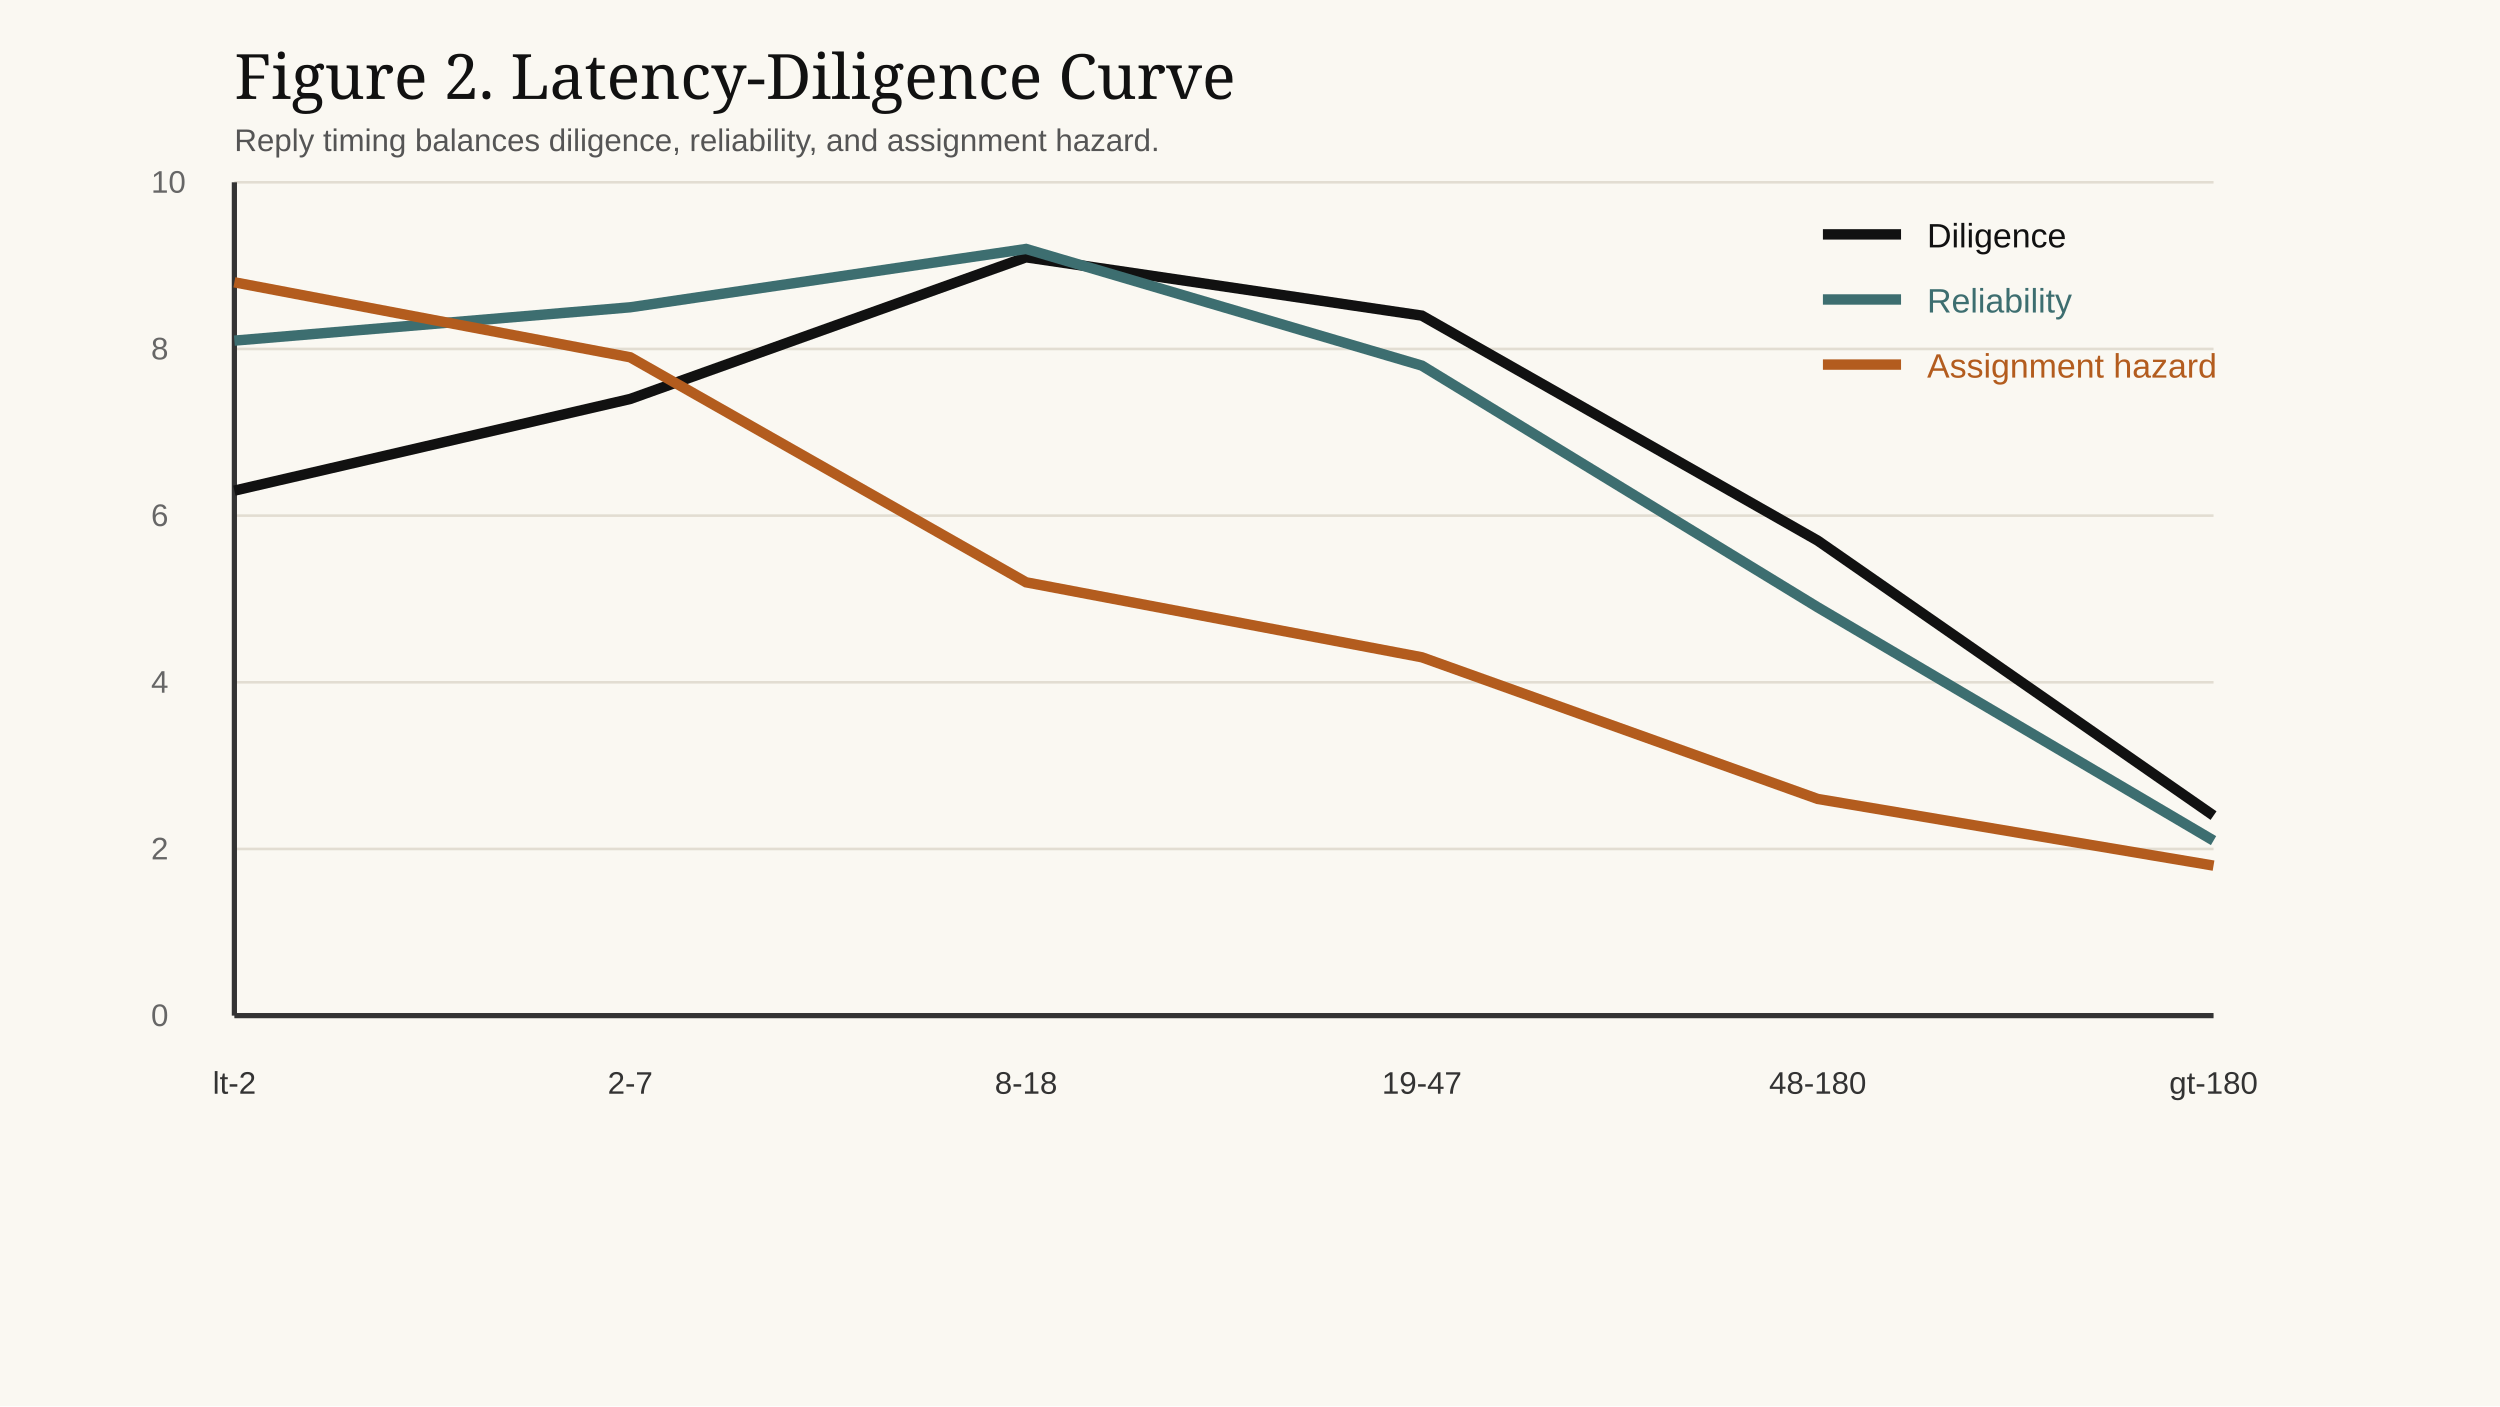
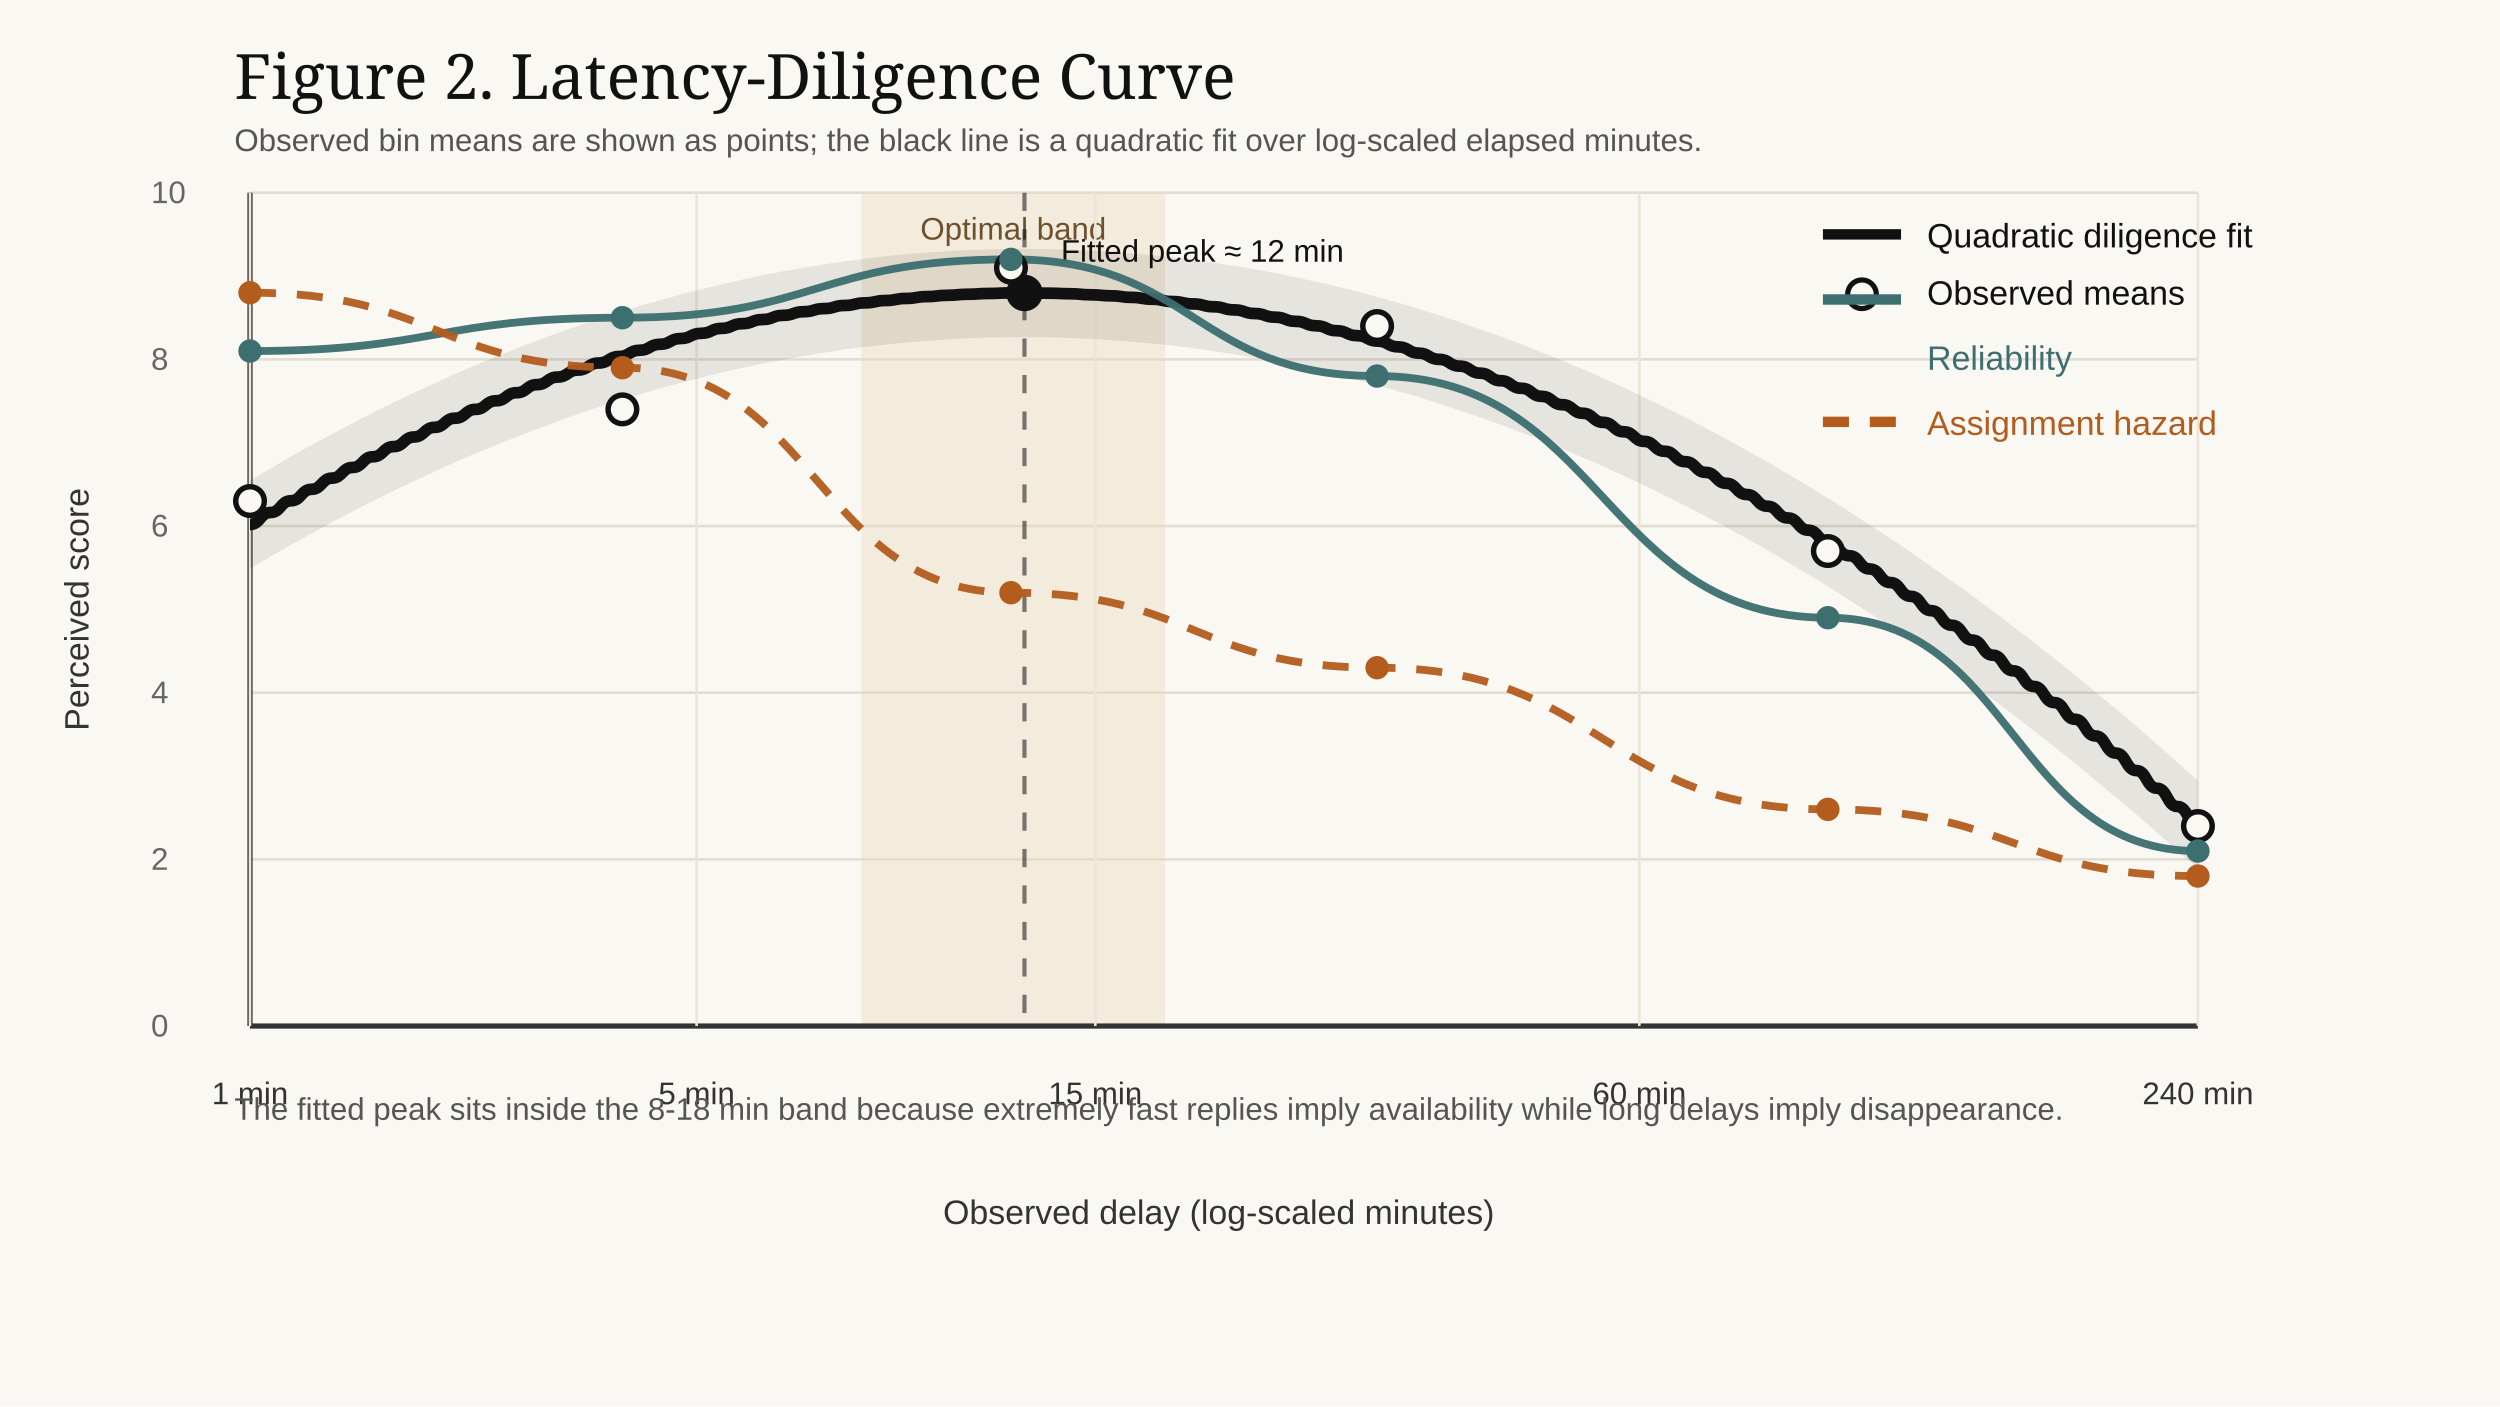
<svg xmlns="http://www.w3.org/2000/svg" width="960" height="540" viewBox="0 0 960 540">
  <rect width="100%" height="100%" fill="#faf8f2" />
  <text x="90" y="38" font-family="Georgia, serif" font-size="24" fill="#111">Figure 2. Latency-Diligence Curve</text>
-   <text x="90" y="58" font-family="Arial, sans-serif" font-size="12" fill="#555">Reply timing balances diligence, reliability, and assignment hazard.</text>
-   <line x1="90" y1="390.0" x2="850" y2="390.0" stroke="#e2ddd2" stroke-width="1" />
-   <text x="58" y="394.0" font-family="Arial, sans-serif" font-size="12" fill="#666">0</text>
-   <line x1="90" y1="326.0" x2="850" y2="326.0" stroke="#e2ddd2" stroke-width="1" />
-   <text x="58" y="330.0" font-family="Arial, sans-serif" font-size="12" fill="#666">2</text>
-   <line x1="90" y1="262.0" x2="850" y2="262.0" stroke="#e2ddd2" stroke-width="1" />
-   <text x="58" y="266.0" font-family="Arial, sans-serif" font-size="12" fill="#666">4</text>
-   <line x1="90" y1="198.0" x2="850" y2="198.0" stroke="#e2ddd2" stroke-width="1" />
-   <text x="58" y="202.0" font-family="Arial, sans-serif" font-size="12" fill="#666">6</text>
-   <line x1="90" y1="134.0" x2="850" y2="134.0" stroke="#e2ddd2" stroke-width="1" />
-   <text x="58" y="138.0" font-family="Arial, sans-serif" font-size="12" fill="#666">8</text>
-   <line x1="90" y1="70.0" x2="850" y2="70.0" stroke="#e2ddd2" stroke-width="1" />
-   <text x="58" y="74.0" font-family="Arial, sans-serif" font-size="12" fill="#666">10</text>
-   <line x1="90" y1="70" x2="90" y2="390" stroke="#333" stroke-width="2" />
-   <line x1="90" y1="390" x2="850" y2="390" stroke="#333" stroke-width="2" />
-   <text x="90.0" y="420" text-anchor="middle" font-family="Arial, sans-serif" font-size="12" fill="#333">lt-2</text>
-   <text x="242.0" y="420" text-anchor="middle" font-family="Arial, sans-serif" font-size="12" fill="#333">2-7</text>
-   <text x="394.0" y="420" text-anchor="middle" font-family="Arial, sans-serif" font-size="12" fill="#333">8-18</text>
-   <text x="546.0" y="420" text-anchor="middle" font-family="Arial, sans-serif" font-size="12" fill="#333">19-47</text>
-   <text x="698.0" y="420" text-anchor="middle" font-family="Arial, sans-serif" font-size="12" fill="#333">48-180</text>
-   <text x="850.0" y="420" text-anchor="middle" font-family="Arial, sans-serif" font-size="12" fill="#333">gt-180</text>
-   <polyline fill="none" stroke="#111" stroke-width="4" points="90.0,188.4 242.0,153.2 394.0,98.8 546.0,121.2 698.0,207.6 850.0,313.2" />
-   <polyline fill="none" stroke="#3d6e70" stroke-width="4" points="90.0,130.8 242.0,118.0 394.0,95.6 546.0,140.4 698.0,233.2 850.0,322.8" />
-   <polyline fill="none" stroke="#b35c1e" stroke-width="4" points="90.0,108.4 242.0,137.2 394.0,223.6 546.0,252.4 698.0,306.8 850.0,332.4" />
-   <text x="740" y="95" font-family="Arial, sans-serif" font-size="13" fill="#111">Diligence</text>
+   <text x="90" y="58" font-family="Arial, sans-serif" font-size="12" fill="#555">Observed bin means are shown as points; the black line is a quadratic fit over log-scaled elapsed minutes.</text>
+   <line x1="96" y1="394.0" x2="844" y2="394.0" stroke="#e2ddd2" stroke-width="1" />
+   <text x="58" y="398.0" font-family="Arial, sans-serif" font-size="12" fill="#666">0</text>
+   <line x1="96" y1="330.0" x2="844" y2="330.0" stroke="#e2ddd2" stroke-width="1" />
+   <text x="58" y="334.0" font-family="Arial, sans-serif" font-size="12" fill="#666">2</text>
+   <line x1="96" y1="266.0" x2="844" y2="266.0" stroke="#e2ddd2" stroke-width="1" />
+   <text x="58" y="270.0" font-family="Arial, sans-serif" font-size="12" fill="#666">4</text>
+   <line x1="96" y1="202.0" x2="844" y2="202.0" stroke="#e2ddd2" stroke-width="1" />
+   <text x="58" y="206.0" font-family="Arial, sans-serif" font-size="12" fill="#666">6</text>
+   <line x1="96" y1="138.0" x2="844" y2="138.0" stroke="#e2ddd2" stroke-width="1" />
+   <text x="58" y="142.0" font-family="Arial, sans-serif" font-size="12" fill="#666">8</text>
+   <line x1="96" y1="74.0" x2="844" y2="74.0" stroke="#e2ddd2" stroke-width="1" />
+   <text x="58" y="78.0" font-family="Arial, sans-serif" font-size="12" fill="#666">10</text>
+   <rect x="330.8" y="74" width="116.6" height="320" fill="#ead9bc" opacity="0.42" />
+   <text x="389.1" y="92.0" text-anchor="middle" font-family="Arial, sans-serif" font-size="12" fill="#6d512f">Optimal band</text>
+   <line x1="96" y1="74" x2="96" y2="394" stroke="#333" stroke-width="2" />
+   <line x1="96" y1="394" x2="844" y2="394" stroke="#333" stroke-width="2" />
+   <line x1="96.0" y1="74" x2="96.0" y2="394" stroke="#ece5d8" stroke-width="1" />
+   <text x="96.0" y="424" text-anchor="middle" font-family="Arial, sans-serif" font-size="12" fill="#333">1 min</text>
+   <line x1="267.5" y1="74" x2="267.5" y2="394" stroke="#ece5d8" stroke-width="1" />
+   <text x="267.5" y="424" text-anchor="middle" font-family="Arial, sans-serif" font-size="12" fill="#333">5 min</text>
+   <line x1="420.6" y1="74" x2="420.6" y2="394" stroke="#ece5d8" stroke-width="1" />
+   <text x="420.6" y="424" text-anchor="middle" font-family="Arial, sans-serif" font-size="12" fill="#333">15 min</text>
+   <line x1="629.5" y1="74" x2="629.5" y2="394" stroke="#ece5d8" stroke-width="1" />
+   <text x="629.5" y="424" text-anchor="middle" font-family="Arial, sans-serif" font-size="12" fill="#333">60 min</text>
+   <line x1="844.0" y1="74" x2="844.0" y2="394" stroke="#ece5d8" stroke-width="1" />
+   <text x="844.0" y="424" text-anchor="middle" font-family="Arial, sans-serif" font-size="12" fill="#333">240 min</text>
+   <polygon points="96.0,184.5 103.9,179.9 111.7,175.3 119.6,170.9 127.5,166.7 135.4,162.5 143.2,158.5 151.1,154.6 159.0,150.8 166.9,147.2 174.7,143.6 182.6,140.2 190.5,137.0 198.4,133.8 206.2,130.8 214.1,127.9 222.0,125.1 229.9,122.5 237.7,119.9 245.6,117.5 253.5,115.3 261.3,113.1 269.2,111.1 277.1,109.2 285.0,107.4 292.8,105.7 300.7,104.2 308.6,102.8 316.5,101.5 324.3,100.4 332.2,99.3 340.1,98.4 348.0,97.6 355.8,97.0 363.7,96.5 371.6,96.0 379.5,95.8 387.3,95.6 395.2,95.6 403.1,95.7 410.9,95.9 418.8,96.2 426.7,96.7 434.6,97.3 442.4,98.0 450.3,98.8 458.2,99.8 466.1,100.9 473.9,102.1 481.8,103.4 489.7,104.9 497.6,106.5 505.4,108.2 513.3,110.0 521.2,112.0 529.1,114.1 536.9,116.3 544.8,118.6 552.7,121.1 560.5,123.7 568.4,126.4 576.3,129.2 584.2,132.2 592.0,135.3 599.9,138.5 607.8,141.8 615.7,145.3 623.5,148.8 631.4,152.6 639.3,156.4 647.2,160.3 655.0,164.4 662.9,168.6 670.8,173.0 678.7,177.4 686.5,182.0 694.4,186.7 702.3,191.5 710.1,196.5 718.0,201.6 725.9,206.8 733.8,212.1 741.6,217.6 749.5,223.1 757.4,228.8 765.3,234.7 773.1,240.6 781.0,246.7 788.9,252.9 796.8,259.2 804.6,265.7 812.5,272.2 820.4,278.9 828.3,285.8 836.1,292.7 844.0,299.8 844.0,333.7 836.1,326.6 828.3,319.7 820.4,312.8 812.5,306.1 804.6,299.6 796.8,293.1 788.9,286.8 781.0,280.6 773.1,274.5 765.3,268.5 757.4,262.7 749.5,257.0 741.6,251.4 733.8,246.0 725.9,240.7 718.0,235.4 710.1,230.4 702.3,225.4 694.4,220.6 686.5,215.9 678.7,211.3 670.8,206.8 662.9,202.5 655.0,198.3 647.2,194.2 639.3,190.3 631.4,186.4 623.5,182.7 615.7,179.1 607.8,175.7 599.9,172.4 592.0,169.1 584.2,166.1 576.3,163.1 568.4,160.3 560.5,157.6 552.7,155.0 544.8,152.5 536.9,150.2 529.1,148.0 521.2,145.9 513.3,143.9 505.4,142.1 497.6,140.4 489.7,138.8 481.8,137.3 473.9,136.0 466.1,134.8 458.2,133.7 450.3,132.7 442.4,131.9 434.6,131.2 426.7,130.6 418.8,130.1 410.9,129.8 403.1,129.5 395.2,129.5 387.3,129.5 379.5,129.6 371.6,129.9 363.7,130.3 355.8,130.9 348.0,131.5 340.1,132.3 332.2,133.2 324.3,134.2 316.5,135.4 308.6,136.7 300.7,138.1 292.8,139.6 285.0,141.3 277.1,143.0 269.2,145.0 261.3,147.0 253.5,149.1 245.6,151.4 237.7,153.8 229.9,156.3 222.0,159.0 214.1,161.8 206.2,164.7 198.4,167.7 190.5,170.9 182.6,174.1 174.7,177.5 166.9,181.1 159.0,184.7 151.1,188.5 143.2,192.4 135.4,196.4 127.5,200.5 119.6,204.8 111.7,209.2 103.9,213.7 96.0,218.4" fill="#111" opacity="0.09" />
+   <path d="M 96.0,201.4 C 99.9,201.4 99.9,196.8 103.9,196.8 C 107.8,196.8 107.8,192.3 111.7,192.3 C 115.7,192.3 115.7,187.9 119.6,187.9 C 123.6,187.9 123.6,183.6 127.5,183.6 C 131.4,183.6 131.4,179.5 135.4,179.5 C 139.3,179.5 139.3,175.4 143.2,175.4 C 147.2,175.4 147.2,171.5 151.1,171.5 C 155.1,171.5 155.1,167.8 159.0,167.8 C 162.9,167.8 162.9,164.1 166.9,164.1 C 170.8,164.1 170.8,160.6 174.7,160.6 C 178.7,160.6 178.7,157.2 182.6,157.2 C 186.5,157.2 186.5,153.9 190.5,153.9 C 194.4,153.9 194.4,150.8 198.4,150.8 C 202.3,150.8 202.3,147.7 206.2,147.7 C 210.2,147.7 210.2,144.8 214.1,144.8 C 218.0,144.8 218.0,142.1 222.0,142.1 C 225.9,142.1 225.9,139.4 229.9,139.4 C 233.8,139.4 233.8,136.9 237.7,136.9 C 241.7,136.9 241.7,134.5 245.6,134.5 C 249.5,134.5 249.5,132.2 253.5,132.2 C 257.4,132.2 257.4,130.0 261.3,130.0 C 265.3,130.0 265.3,128.0 269.2,128.0 C 273.2,128.0 273.2,126.1 277.1,126.1 C 281.0,126.1 281.0,124.3 285.0,124.3 C 288.9,124.3 288.9,122.7 292.8,122.7 C 296.8,122.7 296.8,121.1 300.7,121.1 C 304.7,121.1 304.7,119.7 308.6,119.7 C 312.5,119.7 312.5,118.5 316.5,118.5 C 320.4,118.5 320.4,117.3 324.3,117.3 C 328.3,117.3 328.3,116.3 332.2,116.3 C 336.1,116.3 336.1,115.4 340.1,115.4 C 344.0,115.4 344.0,114.6 348.0,114.6 C 351.9,114.6 351.9,113.9 355.8,113.9 C 359.8,113.9 359.8,113.4 363.7,113.4 C 367.6,113.4 367.6,113.0 371.6,113.0 C 375.5,113.0 375.5,112.7 379.5,112.7 C 383.4,112.7 383.4,112.5 387.3,112.5 C 391.3,112.5 391.3,112.5 395.2,112.5 C 399.1,112.5 399.1,112.6 403.1,112.6 C 407.0,112.6 407.0,112.8 410.9,112.8 C 414.9,112.8 414.9,113.2 418.8,113.2 C 422.8,113.2 422.8,113.6 426.7,113.6 C 430.6,113.6 430.6,114.2 434.6,114.2 C 438.5,114.2 438.5,114.9 442.4,114.9 C 446.4,114.9 446.4,115.8 450.3,115.8 C 454.3,115.8 454.3,116.7 458.2,116.7 C 462.1,116.7 462.1,117.8 466.1,117.8 C 470.0,117.8 470.0,119.0 473.9,119.0 C 477.9,119.0 477.9,120.4 481.8,120.4 C 485.7,120.4 485.7,121.8 489.7,121.8 C 493.6,121.8 493.6,123.4 497.6,123.4 C 501.5,123.4 501.5,125.1 505.4,125.1 C 509.4,125.1 509.4,127.0 513.3,127.0 C 517.2,127.0 517.2,128.9 521.2,128.9 C 525.1,128.9 525.1,131.0 529.1,131.0 C 533.0,131.0 533.0,133.2 536.9,133.2 C 540.9,133.2 540.9,135.6 544.8,135.6 C 548.7,135.6 548.7,138.0 552.7,138.0 C 556.6,138.0 556.6,140.6 560.5,140.6 C 564.5,140.6 564.5,143.3 568.4,143.3 C 572.4,143.3 572.4,146.2 576.3,146.2 C 580.2,146.2 580.2,149.1 584.2,149.1 C 588.1,149.1 588.1,152.2 592.0,152.2 C 596.0,152.2 596.0,155.4 599.9,155.4 C 603.9,155.4 603.9,158.7 607.8,158.7 C 611.7,158.7 611.7,162.2 615.7,162.2 C 619.6,162.2 619.6,165.8 623.5,165.8 C 627.5,165.8 627.5,169.5 631.4,169.5 C 635.3,169.5 635.3,173.3 639.3,173.3 C 643.2,173.3 643.2,177.3 647.2,177.3 C 651.1,177.3 651.1,181.4 655.0,181.4 C 659.0,181.4 659.0,185.6 662.9,185.6 C 666.8,185.6 666.8,189.9 670.8,189.9 C 674.7,189.9 674.7,194.4 678.7,194.4 C 682.6,194.4 682.6,198.9 686.5,198.9 C 690.5,198.9 690.5,203.6 694.4,203.6 C 698.3,203.6 698.3,208.5 702.3,208.5 C 706.2,208.5 706.2,213.4 710.1,213.4 C 714.1,213.4 714.1,218.5 718.0,218.5 C 722.0,218.5 722.0,223.7 725.9,223.7 C 729.8,223.7 729.8,229.0 733.8,229.0 C 737.7,229.0 737.7,234.5 741.6,234.5 C 745.6,234.5 745.6,240.1 749.5,240.1 C 753.5,240.1 753.5,245.8 757.4,245.8 C 761.3,245.8 761.3,251.6 765.3,251.6 C 769.2,251.6 769.2,257.6 773.1,257.6 C 777.1,257.6 777.1,263.6 781.0,263.6 C 784.9,263.6 784.9,269.8 788.9,269.8 C 792.8,269.8 792.8,276.2 796.8,276.2 C 800.7,276.2 800.7,282.6 804.6,282.6 C 808.6,282.6 808.6,289.2 812.5,289.2 C 816.4,289.2 816.4,295.9 820.4,295.9 C 824.3,295.9 824.3,302.7 828.3,302.7 C 832.2,302.7 832.2,309.7 836.1,309.7 C 840.1,309.7 840.1,316.7 844.0,316.7" fill="none" stroke="#111" stroke-width="4.5" />
+   <line x1="393.4" y1="74" x2="393.4" y2="394" stroke="#111" stroke-width="1.6" stroke-dasharray="7 7" opacity="0.55" />
+   <circle cx="393.4" cy="112.5" r="7" fill="#111" />
+   <text x="407.4" y="100.5" font-family="Arial, sans-serif" font-size="12" fill="#111">Fitted peak ≈ 12 min</text>
+   <path d="M 96.0,134.8 C 167.5,134.8 167.5,122.0 239.0,122.0 C 313.6,122.0 313.6,99.6 388.2,99.6 C 458.5,99.6 458.5,144.4 528.8,144.4 C 615.4,144.4 615.4,237.2 701.9,237.2 C 773.0,237.2 773.0,326.8 844.0,326.8" fill="none" stroke="#3d6e70" stroke-width="3" opacity="0.95" />
+   <path d="M 96.0,112.4 C 167.5,112.4 167.5,141.2 239.0,141.2 C 313.6,141.2 313.6,227.6 388.2,227.6 C 458.5,227.6 458.5,256.4 528.8,256.4 C 615.4,256.4 615.4,310.8 701.9,310.8 C 773.0,310.8 773.0,336.4 844.0,336.4" fill="none" stroke="#b35c1e" stroke-width="3" stroke-dasharray="10 8" opacity="0.95" />
+   <text x="740" y="95" font-family="Arial, sans-serif" font-size="13" fill="#111">Quadratic diligence fit</text>
  <line x1="700" y1="90" x2="730" y2="90" stroke="#111" stroke-width="4" />
-   <text x="740" y="120" font-family="Arial, sans-serif" font-size="13" fill="#3d6e70">Reliability</text>
+   <text x="740" y="117" font-family="Arial, sans-serif" font-size="13" fill="#111">Observed means</text>
+   <circle cx="715" cy="113" r="5.5" fill="#faf8f2" stroke="#111" stroke-width="2" />
+   <text x="740" y="142" font-family="Arial, sans-serif" font-size="13" fill="#3d6e70">Reliability</text>
  <line x1="700" y1="115" x2="730" y2="115" stroke="#3d6e70" stroke-width="4" />
-   <text x="740" y="145" font-family="Arial, sans-serif" font-size="13" fill="#b35c1e">Assignment hazard</text>
-   <line x1="700" y1="140" x2="730" y2="140" stroke="#b35c1e" stroke-width="4" />
+   <text x="740" y="167" font-family="Arial, sans-serif" font-size="13" fill="#b35c1e">Assignment hazard</text>
+   <line x1="700" y1="162" x2="730" y2="162" stroke="#b35c1e" stroke-width="4" stroke-dasharray="10 8" />
+   <text x="90" y="430" font-family="Arial, sans-serif" font-size="12" fill="#555">The fitted peak sits inside the 8-18 min band because extremely fast replies imply availability while long delays imply disappearance.</text>
+   <text x="468" y="470" text-anchor="middle" font-family="Arial, sans-serif" font-size="13" fill="#333">Observed delay (log-scaled minutes)</text>
+   <text x="34" y="234" transform="rotate(-90 34 234)" text-anchor="middle" font-family="Arial, sans-serif" font-size="13" fill="#333">Perceived score</text>
+   <circle cx="96.0" cy="192.4" r="5.5" fill="#faf8f2" stroke="#111" stroke-width="2.1" />
+   <circle cx="239.0" cy="157.2" r="5.5" fill="#faf8f2" stroke="#111" stroke-width="2.1" />
+   <circle cx="388.2" cy="102.8" r="5.5" fill="#faf8f2" stroke="#111" stroke-width="2.1" />
+   <circle cx="528.8" cy="125.2" r="5.5" fill="#faf8f2" stroke="#111" stroke-width="2.1" />
+   <circle cx="701.9" cy="211.6" r="5.5" fill="#faf8f2" stroke="#111" stroke-width="2.1" />
+   <circle cx="844.0" cy="317.2" r="5.5" fill="#faf8f2" stroke="#111" stroke-width="2.1" />
+   <circle cx="96.0" cy="134.8" r="4.5" fill="#3d6e70" />
+   <circle cx="239.0" cy="122.0" r="4.5" fill="#3d6e70" />
+   <circle cx="388.2" cy="99.6" r="4.5" fill="#3d6e70" />
+   <circle cx="528.8" cy="144.4" r="4.5" fill="#3d6e70" />
+   <circle cx="701.9" cy="237.2" r="4.5" fill="#3d6e70" />
+   <circle cx="844.0" cy="326.8" r="4.5" fill="#3d6e70" />
+   <circle cx="96.0" cy="112.4" r="4.5" fill="#b35c1e" />
+   <circle cx="239.0" cy="141.2" r="4.5" fill="#b35c1e" />
+   <circle cx="388.2" cy="227.6" r="4.5" fill="#b35c1e" />
+   <circle cx="528.8" cy="256.4" r="4.5" fill="#b35c1e" />
+   <circle cx="701.9" cy="310.8" r="4.5" fill="#b35c1e" />
+   <circle cx="844.0" cy="336.4" r="4.5" fill="#b35c1e" />
</svg>
